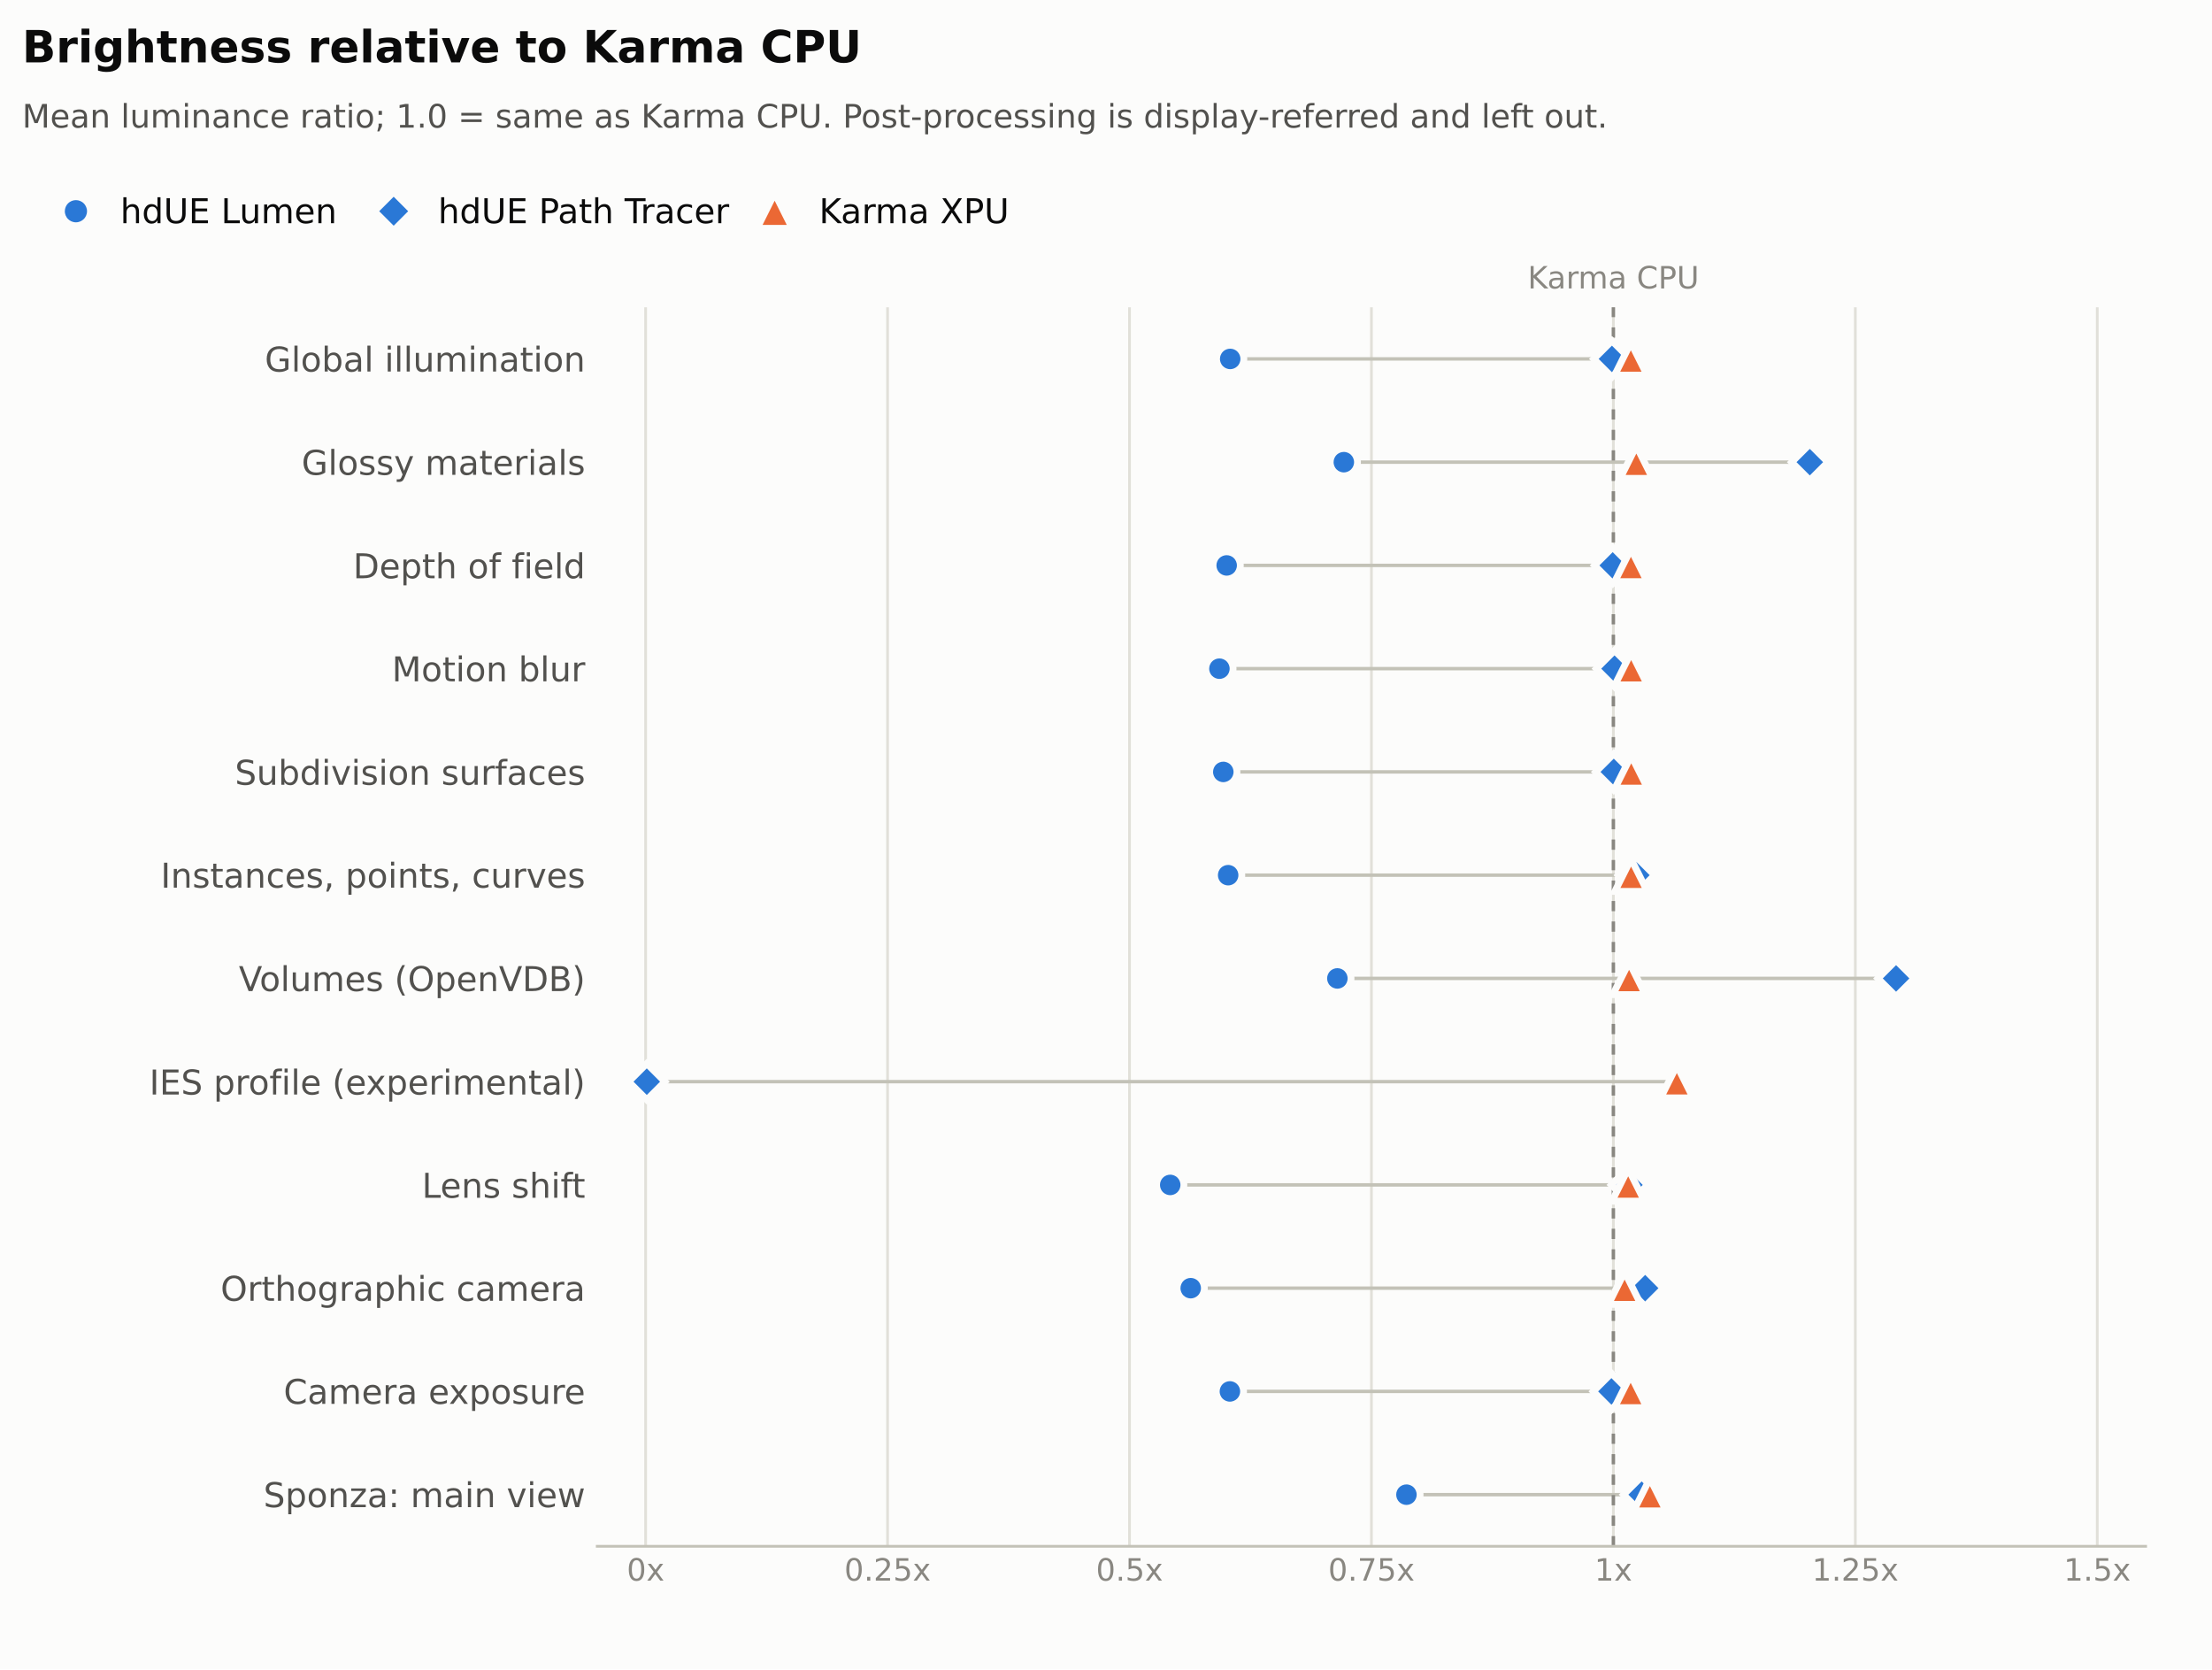
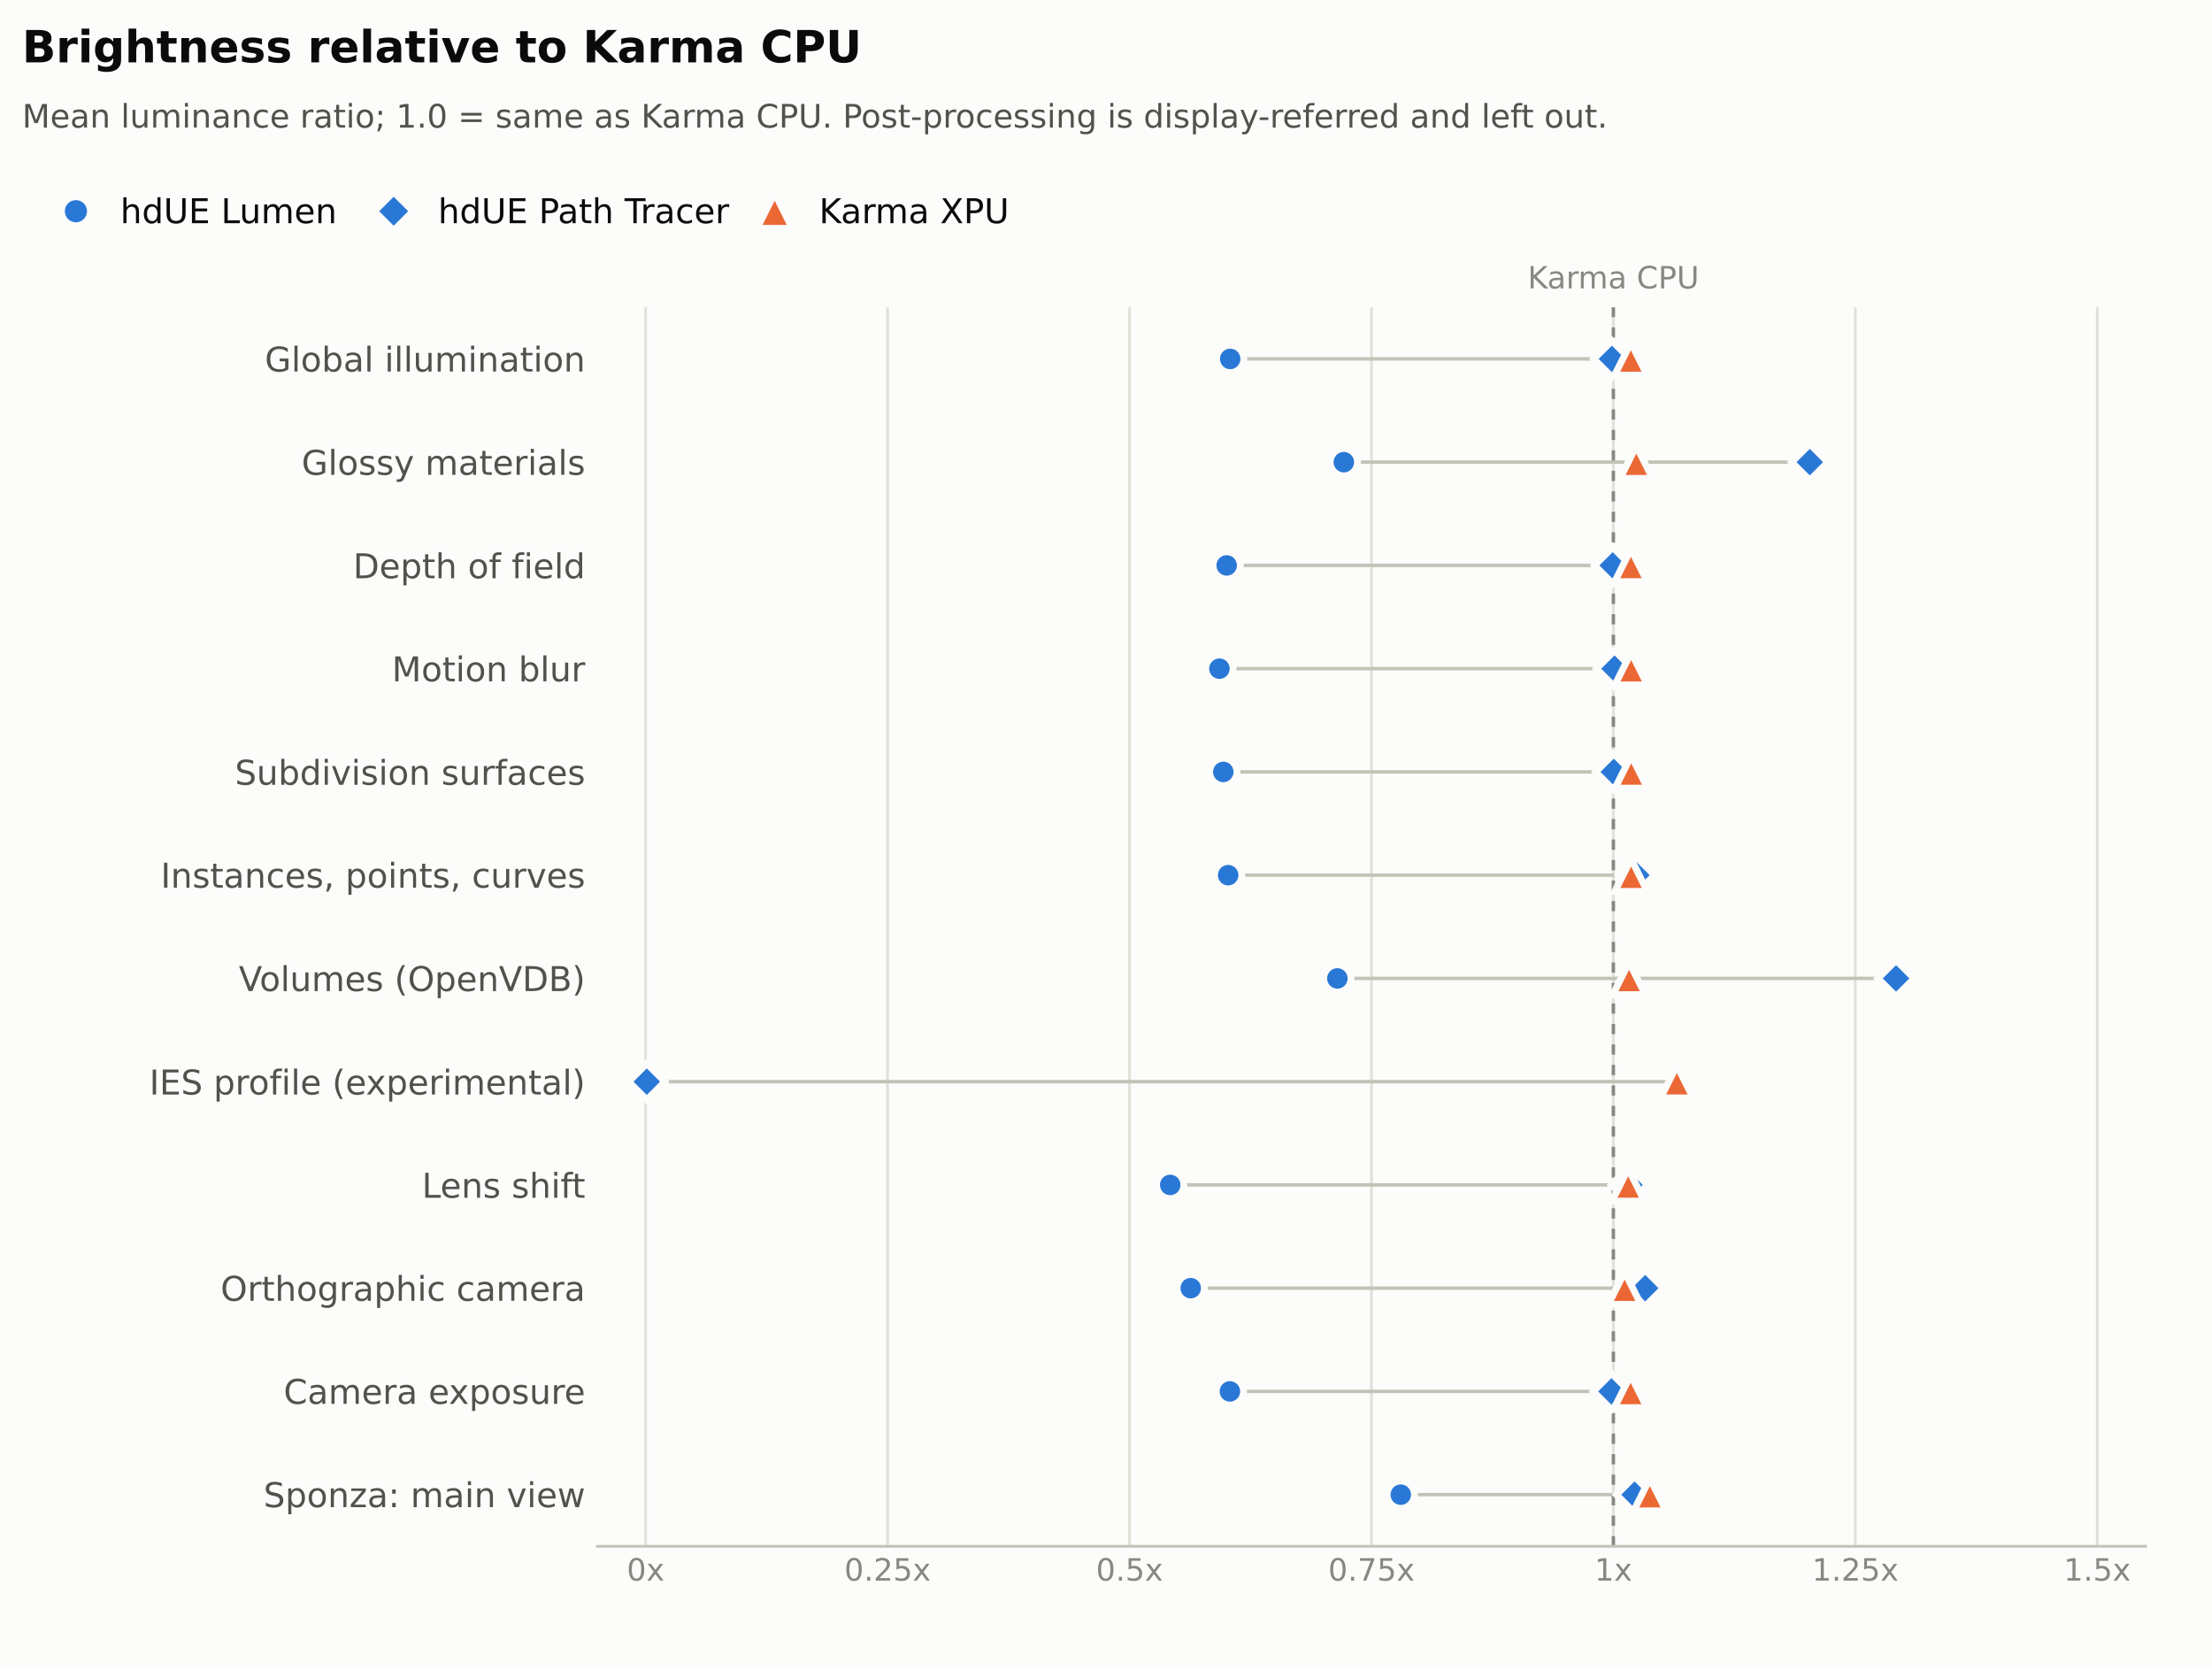
<svg xmlns="http://www.w3.org/2000/svg" xmlns:xlink="http://www.w3.org/1999/xlink" width="648pt" height="488.88pt" viewBox="0 0 648 488.88" version="1.1">
  <defs>
    <style type="text/css">*{stroke-linejoin: round; stroke-linecap: butt}</style>
  </defs>
  <g id="figure_1">
    <g id="patch_1">
      <path d="M 0 488.88  L 648 488.88  L 648 0  L 0 0  z " style="fill: #fcfcfb" />
    </g>
    <g id="axes_1">
      <g id="patch_2">
        <path d="M 174.96 452.88  L 628.56 452.88  L 628.56 90  L 174.96 90  z " style="fill: #fcfcfb" />
      </g>
      <g id="matplotlib.axis_1">
        <g id="xtick_1">
          <g id="line2d_1">
-             <path d="M 189.135 452.88  L 189.135 90  " clip-path="url(#pf537f66316)" style="fill: none; stroke: #e1e0d9; stroke-width: 0.8; stroke-linecap: square" />
+             <path d="M 189.135 452.88  L 189.135 90  " clip-path="url(#p2c2d0dcf4e)" style="fill: none; stroke: #e1e0d9; stroke-width: 0.8; stroke-linecap: square" />
          </g>
          <g id="line2d_2" />
          <g id="text_1">
            <text style="font-size: 9px; font-family: 'Segoe UI', 'DejaVu Sans'; text-anchor: middle; fill: #898781" x="189.135" y="462.932" transform="rotate(-0 189.135 462.9322)">0x</text>
          </g>
        </g>
        <g id="xtick_2">
          <g id="line2d_3">
-             <path d="M 260.01 452.88  L 260.01 90  " clip-path="url(#pf537f66316)" style="fill: none; stroke: #e1e0d9; stroke-width: 0.8; stroke-linecap: square" />
+             <path d="M 260.01 452.88  L 260.01 90  " clip-path="url(#p2c2d0dcf4e)" style="fill: none; stroke: #e1e0d9; stroke-width: 0.8; stroke-linecap: square" />
          </g>
          <g id="line2d_4" />
          <g id="text_2">
            <text style="font-size: 9px; font-family: 'Segoe UI', 'DejaVu Sans'; text-anchor: middle; fill: #898781" x="260.01" y="462.932" transform="rotate(-0 260.01 462.9322)">0.25x</text>
          </g>
        </g>
        <g id="xtick_3">
          <g id="line2d_5">
-             <path d="M 330.885 452.88  L 330.885 90  " clip-path="url(#pf537f66316)" style="fill: none; stroke: #e1e0d9; stroke-width: 0.8; stroke-linecap: square" />
+             <path d="M 330.885 452.88  L 330.885 90  " clip-path="url(#p2c2d0dcf4e)" style="fill: none; stroke: #e1e0d9; stroke-width: 0.8; stroke-linecap: square" />
          </g>
          <g id="line2d_6" />
          <g id="text_3">
            <text style="font-size: 9px; font-family: 'Segoe UI', 'DejaVu Sans'; text-anchor: middle; fill: #898781" x="330.885" y="462.932" transform="rotate(-0 330.885 462.9322)">0.5x</text>
          </g>
        </g>
        <g id="xtick_4">
          <g id="line2d_7">
-             <path d="M 401.76 452.88  L 401.76 90  " clip-path="url(#pf537f66316)" style="fill: none; stroke: #e1e0d9; stroke-width: 0.8; stroke-linecap: square" />
+             <path d="M 401.76 452.88  L 401.76 90  " clip-path="url(#p2c2d0dcf4e)" style="fill: none; stroke: #e1e0d9; stroke-width: 0.8; stroke-linecap: square" />
          </g>
          <g id="line2d_8" />
          <g id="text_4">
            <text style="font-size: 9px; font-family: 'Segoe UI', 'DejaVu Sans'; text-anchor: middle; fill: #898781" x="401.76" y="462.932" transform="rotate(-0 401.76 462.9322)">0.75x</text>
          </g>
        </g>
        <g id="xtick_5">
          <g id="line2d_9">
-             <path d="M 472.635 452.88  L 472.635 90  " clip-path="url(#pf537f66316)" style="fill: none; stroke: #e1e0d9; stroke-width: 0.8; stroke-linecap: square" />
+             <path d="M 472.635 452.88  L 472.635 90  " clip-path="url(#p2c2d0dcf4e)" style="fill: none; stroke: #e1e0d9; stroke-width: 0.8; stroke-linecap: square" />
          </g>
          <g id="line2d_10" />
          <g id="text_5">
            <text style="font-size: 9px; font-family: 'Segoe UI', 'DejaVu Sans'; text-anchor: middle; fill: #898781" x="472.635" y="462.932" transform="rotate(-0 472.635 462.9322)">1x</text>
          </g>
        </g>
        <g id="xtick_6">
          <g id="line2d_11">
-             <path d="M 543.51 452.88  L 543.51 90  " clip-path="url(#pf537f66316)" style="fill: none; stroke: #e1e0d9; stroke-width: 0.8; stroke-linecap: square" />
+             <path d="M 543.51 452.88  L 543.51 90  " clip-path="url(#p2c2d0dcf4e)" style="fill: none; stroke: #e1e0d9; stroke-width: 0.8; stroke-linecap: square" />
          </g>
          <g id="line2d_12" />
          <g id="text_6">
            <text style="font-size: 9px; font-family: 'Segoe UI', 'DejaVu Sans'; text-anchor: middle; fill: #898781" x="543.51" y="462.932" transform="rotate(-0 543.51 462.9322)">1.25x</text>
          </g>
        </g>
        <g id="xtick_7">
          <g id="line2d_13">
-             <path d="M 614.385 452.88  L 614.385 90  " clip-path="url(#pf537f66316)" style="fill: none; stroke: #e1e0d9; stroke-width: 0.8; stroke-linecap: square" />
+             <path d="M 614.385 452.88  L 614.385 90  " clip-path="url(#p2c2d0dcf4e)" style="fill: none; stroke: #e1e0d9; stroke-width: 0.8; stroke-linecap: square" />
          </g>
          <g id="line2d_14" />
          <g id="text_7">
            <text style="font-size: 9px; font-family: 'Segoe UI', 'DejaVu Sans'; text-anchor: middle; fill: #898781" x="614.385" y="462.932" transform="rotate(-0 614.385 462.9322)">1.5x</text>
          </g>
        </g>
      </g>
      <g id="matplotlib.axis_2">
        <g id="ytick_1">
          <g id="line2d_15" />
          <g id="text_8">
            <text style="font-size: 10px; font-family: 'Segoe UI', 'DejaVu Sans'; text-anchor: end; fill: #52514e" x="171.46" y="108.822" transform="rotate(-0 171.46 108.8216)">Global illumination</text>
          </g>
        </g>
        <g id="ytick_2">
          <g id="line2d_16" />
          <g id="text_9">
            <text style="font-size: 10px; font-family: 'Segoe UI', 'DejaVu Sans'; text-anchor: end; fill: #52514e" x="171.46" y="139.062" transform="rotate(-0 171.46 139.0616)">Glossy materials</text>
          </g>
        </g>
        <g id="ytick_3">
          <g id="line2d_17" />
          <g id="text_10">
            <text style="font-size: 10px; font-family: 'Segoe UI', 'DejaVu Sans'; text-anchor: end; fill: #52514e" x="171.46" y="169.355" transform="rotate(-0 171.46 169.3547)">Depth of field</text>
          </g>
        </g>
        <g id="ytick_4">
          <g id="line2d_18" />
          <g id="text_11">
            <text style="font-size: 10px; font-family: 'Segoe UI', 'DejaVu Sans'; text-anchor: end; fill: #52514e" x="171.46" y="199.542" transform="rotate(-0 171.46 199.5416)">Motion blur</text>
          </g>
        </g>
        <g id="ytick_5">
          <g id="line2d_19" />
          <g id="text_12">
            <text style="font-size: 10px; font-family: 'Segoe UI', 'DejaVu Sans'; text-anchor: end; fill: #52514e" x="171.46" y="229.835" transform="rotate(-0 171.46 229.8347)">Subdivision surfaces</text>
          </g>
        </g>
        <g id="ytick_6">
          <g id="line2d_20" />
          <g id="text_13">
            <text style="font-size: 10px; font-family: 'Segoe UI', 'DejaVu Sans'; text-anchor: end; fill: #52514e" x="171.46" y="259.975" transform="rotate(-0 171.46 259.9747)">Instances, points, curves</text>
          </g>
        </g>
        <g id="ytick_7">
          <g id="line2d_21" />
          <g id="text_14">
            <text style="font-size: 10px; font-family: 'Segoe UI', 'DejaVu Sans'; text-anchor: end; fill: #52514e" x="171.46" y="290.262" transform="rotate(-0 171.46 290.2616)">Volumes (OpenVDB)</text>
          </g>
        </g>
        <g id="ytick_8">
          <g id="line2d_22" />
          <g id="text_15">
            <text style="font-size: 10px; font-family: 'Segoe UI', 'DejaVu Sans'; text-anchor: end; fill: #52514e" x="171.46" y="320.555" transform="rotate(-0 171.46 320.5547)">IES profile (experimental)</text>
          </g>
        </g>
        <g id="ytick_9">
          <g id="line2d_23" />
          <g id="text_16">
            <text style="font-size: 10px; font-family: 'Segoe UI', 'DejaVu Sans'; text-anchor: end; fill: #52514e" x="171.46" y="350.795" transform="rotate(-0 171.46 350.7947)">Lens shift</text>
          </g>
        </g>
        <g id="ytick_10">
          <g id="line2d_24" />
          <g id="text_17">
            <text style="font-size: 10px; font-family: 'Segoe UI', 'DejaVu Sans'; text-anchor: end; fill: #52514e" x="171.46" y="380.982" transform="rotate(-0 171.46 380.9816)">Orthographic camera</text>
          </g>
        </g>
        <g id="ytick_11">
          <g id="line2d_25" />
          <g id="text_18">
            <text style="font-size: 10px; font-family: 'Segoe UI', 'DejaVu Sans'; text-anchor: end; fill: #52514e" x="171.46" y="411.16" transform="rotate(-0 171.46 411.1601)">Camera exposure</text>
          </g>
        </g>
        <g id="ytick_12">
          <g id="line2d_26" />
          <g id="text_19">
            <text style="font-size: 10px; font-family: 'Segoe UI', 'DejaVu Sans'; text-anchor: end; fill: #52514e" x="171.46" y="441.415" transform="rotate(-0 171.46 441.4147)">Sponza: main view</text>
          </g>
        </g>
      </g>
      <g id="line2d_27">
-         <path d="M 360.383 105.12  L 477.759 105.12  " clip-path="url(#pf537f66316)" style="fill: none; stroke: #c3c2b7; stroke-linecap: square" />
+         <path d="M 360.383 105.12  L 477.759 105.12  " clip-path="url(#p2c2d0dcf4e)" style="fill: none; stroke: #c3c2b7; stroke-linecap: square" />
      </g>
      <g id="line2d_28">
-         <path d="M 393.671 135.36  L 530.176 135.36  " clip-path="url(#pf537f66316)" style="fill: none; stroke: #c3c2b7; stroke-linecap: square" />
+         <path d="M 393.671 135.36  L 530.176 135.36  " clip-path="url(#p2c2d0dcf4e)" style="fill: none; stroke: #c3c2b7; stroke-linecap: square" />
      </g>
      <g id="line2d_29">
-         <path d="M 359.349 165.6  L 477.783 165.6  " clip-path="url(#pf537f66316)" style="fill: none; stroke: #c3c2b7; stroke-linecap: square" />
+         <path d="M 359.349 165.6  L 477.783 165.6  " clip-path="url(#p2c2d0dcf4e)" style="fill: none; stroke: #c3c2b7; stroke-linecap: square" />
      </g>
      <g id="line2d_30">
-         <path d="M 357.225 195.84  L 477.847 195.84  " clip-path="url(#pf537f66316)" style="fill: none; stroke: #c3c2b7; stroke-linecap: square" />
+         <path d="M 357.225 195.84  L 477.847 195.84  " clip-path="url(#p2c2d0dcf4e)" style="fill: none; stroke: #c3c2b7; stroke-linecap: square" />
      </g>
      <g id="line2d_31">
-         <path d="M 358.362 226.08  L 477.873 226.08  " clip-path="url(#pf537f66316)" style="fill: none; stroke: #c3c2b7; stroke-linecap: square" />
+         <path d="M 358.362 226.08  L 477.873 226.08  " clip-path="url(#p2c2d0dcf4e)" style="fill: none; stroke: #c3c2b7; stroke-linecap: square" />
      </g>
      <g id="line2d_32">
-         <path d="M 359.783 256.32  L 479.368 256.32  " clip-path="url(#pf537f66316)" style="fill: none; stroke: #c3c2b7; stroke-linecap: square" />
+         <path d="M 359.783 256.32  L 479.368 256.32  " clip-path="url(#p2c2d0dcf4e)" style="fill: none; stroke: #c3c2b7; stroke-linecap: square" />
      </g>
      <g id="line2d_33">
-         <path d="M 391.776 286.56  L 555.449 286.56  " clip-path="url(#pf537f66316)" style="fill: none; stroke: #c3c2b7; stroke-linecap: square" />
+         <path d="M 391.776 286.56  L 555.449 286.56  " clip-path="url(#p2c2d0dcf4e)" style="fill: none; stroke: #c3c2b7; stroke-linecap: square" />
      </g>
      <g id="line2d_34">
-         <path d="M 189.237 316.8  L 491.234 316.8  " clip-path="url(#pf537f66316)" style="fill: none; stroke: #c3c2b7; stroke-linecap: square" />
+         <path d="M 189.237 316.8  L 491.234 316.8  " clip-path="url(#p2c2d0dcf4e)" style="fill: none; stroke: #c3c2b7; stroke-linecap: square" />
      </g>
      <g id="line2d_35">
-         <path d="M 342.812 347.04  L 477.338 347.04  " clip-path="url(#pf537f66316)" style="fill: none; stroke: #c3c2b7; stroke-linecap: square" />
+         <path d="M 342.812 347.04  L 477.338 347.04  " clip-path="url(#p2c2d0dcf4e)" style="fill: none; stroke: #c3c2b7; stroke-linecap: square" />
      </g>
      <g id="line2d_36">
-         <path d="M 348.817 377.28  L 481.948 377.28  " clip-path="url(#pf537f66316)" style="fill: none; stroke: #c3c2b7; stroke-linecap: square" />
+         <path d="M 348.817 377.28  L 481.948 377.28  " clip-path="url(#p2c2d0dcf4e)" style="fill: none; stroke: #c3c2b7; stroke-linecap: square" />
      </g>
      <g id="line2d_37">
-         <path d="M 360.294 407.52  L 477.702 407.52  " clip-path="url(#pf537f66316)" style="fill: none; stroke: #c3c2b7; stroke-linecap: square" />
+         <path d="M 360.294 407.52  L 477.702 407.52  " clip-path="url(#p2c2d0dcf4e)" style="fill: none; stroke: #c3c2b7; stroke-linecap: square" />
      </g>
      <g id="line2d_38">
-         <path d="M 412.012 437.76  L 483.333 437.76  " clip-path="url(#pf537f66316)" style="fill: none; stroke: #c3c2b7; stroke-linecap: square" />
+         <path d="M 410.35 437.76  L 483.333 437.76  " clip-path="url(#p2c2d0dcf4e)" style="fill: none; stroke: #c3c2b7; stroke-linecap: square" />
      </g>
      <g id="line2d_39">
-         <path d="M 472.635 452.88  L 472.635 90  " clip-path="url(#pf537f66316)" style="fill: none; stroke-dasharray: 3,3; stroke-dashoffset: 0; stroke: #898781" />
+         <path d="M 472.635 452.88  L 472.635 90  " clip-path="url(#p2c2d0dcf4e)" style="fill: none; stroke-dasharray: 3,3; stroke-dashoffset: 0; stroke: #898781" />
      </g>
      <g id="patch_3">
        <path d="M 174.96 452.88  L 628.56 452.88  " style="fill: none; stroke: #c3c2b7; stroke-width: 0.8; stroke-linejoin: miter; stroke-linecap: square" />
      </g>
      <g id="text_20">
        <text style="font-size: 9px; font-family: 'Segoe UI', 'DejaVu Sans'; text-anchor: middle; fill: #898781" x="472.635" y="84.477" transform="rotate(-0 472.635 84.47716)">Karma CPU</text>
      </g>
      <g id="line2d_40">
        <defs>
-           <path id="ma778b18e54" d="M 0 4  C 1.061 4 2.078 3.579 2.828 2.828  C 3.579 2.078 4 1.061 4 0  C 4 -1.061 3.579 -2.078 2.828 -2.828  C 2.078 -3.579 1.061 -4 0 -4  C -1.061 -4 -2.078 -3.579 -2.828 -2.828  C -3.579 -2.078 -4 -1.061 -4 0  C -4 1.061 -3.579 2.078 -2.828 2.828  C -2.078 3.579 -1.061 4 0 4  z " style="stroke: #fcfcfb; stroke-width: 2" />
-         </defs>
-         <g clip-path="url(#pf537f66316)">
-           <use xlink:href="#ma778b18e54" x="360.383" y="105.12" style="fill: #2a78d6; stroke: #fcfcfb; stroke-width: 2" />
+           <path id="mb29a85399e" d="M 0 4  C 1.061 4 2.078 3.579 2.828 2.828  C 3.579 2.078 4 1.061 4 0  C 4 -1.061 3.579 -2.078 2.828 -2.828  C 2.078 -3.579 1.061 -4 0 -4  C -1.061 -4 -2.078 -3.579 -2.828 -2.828  C -3.579 -2.078 -4 -1.061 -4 0  C -4 1.061 -3.579 2.078 -2.828 2.828  C -2.078 3.579 -1.061 4 0 4  z " style="stroke: #fcfcfb; stroke-width: 2" />
+         </defs>
+         <g clip-path="url(#p2c2d0dcf4e)">
+           <use xlink:href="#mb29a85399e" x="360.383" y="105.12" style="fill: #2a78d6; stroke: #fcfcfb; stroke-width: 2" />
        </g>
      </g>
      <g id="line2d_41">
        <defs>
-           <path id="m493844ffbd" d="M 0 5.303  L 5.303 0  L 0 -5.303  L -5.303 0  z " style="stroke: #fcfcfb; stroke-width: 2; stroke-linejoin: miter" />
-         </defs>
-         <g clip-path="url(#pf537f66316)">
-           <use xlink:href="#m493844ffbd" x="472.208" y="105.12" style="fill: #2a78d6; stroke: #fcfcfb; stroke-width: 2; stroke-linejoin: miter" />
+           <path id="mb4a97da43c" d="M 0 5.303  L 5.303 0  L 0 -5.303  L -5.303 0  z " style="stroke: #fcfcfb; stroke-width: 2; stroke-linejoin: miter" />
+         </defs>
+         <g clip-path="url(#p2c2d0dcf4e)">
+           <use xlink:href="#mb4a97da43c" x="472.208" y="105.12" style="fill: #2a78d6; stroke: #fcfcfb; stroke-width: 2; stroke-linejoin: miter" />
        </g>
      </g>
      <g id="line2d_42">
        <defs>
-           <path id="m956507c432" d="M 0 -4.75  L -4.75 4.75  L 4.75 4.75  z " style="stroke: #fcfcfb; stroke-width: 2; stroke-linejoin: miter" />
-         </defs>
-         <g clip-path="url(#pf537f66316)">
-           <use xlink:href="#m956507c432" x="477.759" y="105.12" style="fill: #eb6834; stroke: #fcfcfb; stroke-width: 2; stroke-linejoin: miter" />
+           <path id="meb26af2ec9" d="M 0 -4.75  L -4.75 4.75  L 4.75 4.75  z " style="stroke: #fcfcfb; stroke-width: 2; stroke-linejoin: miter" />
+         </defs>
+         <g clip-path="url(#p2c2d0dcf4e)">
+           <use xlink:href="#meb26af2ec9" x="477.759" y="105.12" style="fill: #eb6834; stroke: #fcfcfb; stroke-width: 2; stroke-linejoin: miter" />
        </g>
      </g>
      <g id="line2d_43">
-         <g clip-path="url(#pf537f66316)">
-           <use xlink:href="#ma778b18e54" x="393.671" y="135.36" style="fill: #2a78d6; stroke: #fcfcfb; stroke-width: 2" />
+         <g clip-path="url(#p2c2d0dcf4e)">
+           <use xlink:href="#mb29a85399e" x="393.671" y="135.36" style="fill: #2a78d6; stroke: #fcfcfb; stroke-width: 2" />
        </g>
      </g>
      <g id="line2d_44">
-         <g clip-path="url(#pf537f66316)">
-           <use xlink:href="#m493844ffbd" x="530.176" y="135.36" style="fill: #2a78d6; stroke: #fcfcfb; stroke-width: 2; stroke-linejoin: miter" />
+         <g clip-path="url(#p2c2d0dcf4e)">
+           <use xlink:href="#mb4a97da43c" x="530.176" y="135.36" style="fill: #2a78d6; stroke: #fcfcfb; stroke-width: 2; stroke-linejoin: miter" />
        </g>
      </g>
      <g id="line2d_45">
-         <g clip-path="url(#pf537f66316)">
-           <use xlink:href="#m956507c432" x="479.362" y="135.36" style="fill: #eb6834; stroke: #fcfcfb; stroke-width: 2; stroke-linejoin: miter" />
+         <g clip-path="url(#p2c2d0dcf4e)">
+           <use xlink:href="#meb26af2ec9" x="479.362" y="135.36" style="fill: #eb6834; stroke: #fcfcfb; stroke-width: 2; stroke-linejoin: miter" />
        </g>
      </g>
      <g id="line2d_46">
-         <g clip-path="url(#pf537f66316)">
-           <use xlink:href="#ma778b18e54" x="359.349" y="165.6" style="fill: #2a78d6; stroke: #fcfcfb; stroke-width: 2" />
+         <g clip-path="url(#p2c2d0dcf4e)">
+           <use xlink:href="#mb29a85399e" x="359.349" y="165.6" style="fill: #2a78d6; stroke: #fcfcfb; stroke-width: 2" />
        </g>
      </g>
      <g id="line2d_47">
-         <g clip-path="url(#pf537f66316)">
-           <use xlink:href="#m493844ffbd" x="472.432" y="165.6" style="fill: #2a78d6; stroke: #fcfcfb; stroke-width: 2; stroke-linejoin: miter" />
+         <g clip-path="url(#p2c2d0dcf4e)">
+           <use xlink:href="#mb4a97da43c" x="472.432" y="165.6" style="fill: #2a78d6; stroke: #fcfcfb; stroke-width: 2; stroke-linejoin: miter" />
        </g>
      </g>
      <g id="line2d_48">
-         <g clip-path="url(#pf537f66316)">
-           <use xlink:href="#m956507c432" x="477.783" y="165.6" style="fill: #eb6834; stroke: #fcfcfb; stroke-width: 2; stroke-linejoin: miter" />
+         <g clip-path="url(#p2c2d0dcf4e)">
+           <use xlink:href="#meb26af2ec9" x="477.783" y="165.6" style="fill: #eb6834; stroke: #fcfcfb; stroke-width: 2; stroke-linejoin: miter" />
        </g>
      </g>
      <g id="line2d_49">
-         <g clip-path="url(#pf537f66316)">
-           <use xlink:href="#ma778b18e54" x="357.225" y="195.84" style="fill: #2a78d6; stroke: #fcfcfb; stroke-width: 2" />
+         <g clip-path="url(#p2c2d0dcf4e)">
+           <use xlink:href="#mb29a85399e" x="357.225" y="195.84" style="fill: #2a78d6; stroke: #fcfcfb; stroke-width: 2" />
        </g>
      </g>
      <g id="line2d_50">
-         <g clip-path="url(#pf537f66316)">
-           <use xlink:href="#m493844ffbd" x="472.97" y="195.84" style="fill: #2a78d6; stroke: #fcfcfb; stroke-width: 2; stroke-linejoin: miter" />
+         <g clip-path="url(#p2c2d0dcf4e)">
+           <use xlink:href="#mb4a97da43c" x="472.97" y="195.84" style="fill: #2a78d6; stroke: #fcfcfb; stroke-width: 2; stroke-linejoin: miter" />
        </g>
      </g>
      <g id="line2d_51">
-         <g clip-path="url(#pf537f66316)">
-           <use xlink:href="#m956507c432" x="477.847" y="195.84" style="fill: #eb6834; stroke: #fcfcfb; stroke-width: 2; stroke-linejoin: miter" />
+         <g clip-path="url(#p2c2d0dcf4e)">
+           <use xlink:href="#meb26af2ec9" x="477.847" y="195.84" style="fill: #eb6834; stroke: #fcfcfb; stroke-width: 2; stroke-linejoin: miter" />
        </g>
      </g>
      <g id="line2d_52">
-         <g clip-path="url(#pf537f66316)">
-           <use xlink:href="#ma778b18e54" x="358.362" y="226.08" style="fill: #2a78d6; stroke: #fcfcfb; stroke-width: 2" />
+         <g clip-path="url(#p2c2d0dcf4e)">
+           <use xlink:href="#mb29a85399e" x="358.362" y="226.08" style="fill: #2a78d6; stroke: #fcfcfb; stroke-width: 2" />
        </g>
      </g>
      <g id="line2d_53">
-         <g clip-path="url(#pf537f66316)">
-           <use xlink:href="#m493844ffbd" x="472.753" y="226.08" style="fill: #2a78d6; stroke: #fcfcfb; stroke-width: 2; stroke-linejoin: miter" />
+         <g clip-path="url(#p2c2d0dcf4e)">
+           <use xlink:href="#mb4a97da43c" x="472.753" y="226.08" style="fill: #2a78d6; stroke: #fcfcfb; stroke-width: 2; stroke-linejoin: miter" />
        </g>
      </g>
      <g id="line2d_54">
-         <g clip-path="url(#pf537f66316)">
-           <use xlink:href="#m956507c432" x="477.873" y="226.08" style="fill: #eb6834; stroke: #fcfcfb; stroke-width: 2; stroke-linejoin: miter" />
+         <g clip-path="url(#p2c2d0dcf4e)">
+           <use xlink:href="#meb26af2ec9" x="477.873" y="226.08" style="fill: #eb6834; stroke: #fcfcfb; stroke-width: 2; stroke-linejoin: miter" />
        </g>
      </g>
      <g id="line2d_55">
-         <g clip-path="url(#pf537f66316)">
-           <use xlink:href="#ma778b18e54" x="359.783" y="256.32" style="fill: #2a78d6; stroke: #fcfcfb; stroke-width: 2" />
+         <g clip-path="url(#p2c2d0dcf4e)">
+           <use xlink:href="#mb29a85399e" x="359.783" y="256.32" style="fill: #2a78d6; stroke: #fcfcfb; stroke-width: 2" />
        </g>
      </g>
      <g id="line2d_56">
-         <g clip-path="url(#pf537f66316)">
-           <use xlink:href="#m493844ffbd" x="479.368" y="256.32" style="fill: #2a78d6; stroke: #fcfcfb; stroke-width: 2; stroke-linejoin: miter" />
+         <g clip-path="url(#p2c2d0dcf4e)">
+           <use xlink:href="#mb4a97da43c" x="479.368" y="256.32" style="fill: #2a78d6; stroke: #fcfcfb; stroke-width: 2; stroke-linejoin: miter" />
        </g>
      </g>
      <g id="line2d_57">
-         <g clip-path="url(#pf537f66316)">
-           <use xlink:href="#m956507c432" x="477.823" y="256.32" style="fill: #eb6834; stroke: #fcfcfb; stroke-width: 2; stroke-linejoin: miter" />
+         <g clip-path="url(#p2c2d0dcf4e)">
+           <use xlink:href="#meb26af2ec9" x="477.823" y="256.32" style="fill: #eb6834; stroke: #fcfcfb; stroke-width: 2; stroke-linejoin: miter" />
        </g>
      </g>
      <g id="line2d_58">
-         <g clip-path="url(#pf537f66316)">
-           <use xlink:href="#ma778b18e54" x="391.776" y="286.56" style="fill: #2a78d6; stroke: #fcfcfb; stroke-width: 2" />
+         <g clip-path="url(#p2c2d0dcf4e)">
+           <use xlink:href="#mb29a85399e" x="391.776" y="286.56" style="fill: #2a78d6; stroke: #fcfcfb; stroke-width: 2" />
        </g>
      </g>
      <g id="line2d_59">
-         <g clip-path="url(#pf537f66316)">
-           <use xlink:href="#m493844ffbd" x="555.449" y="286.56" style="fill: #2a78d6; stroke: #fcfcfb; stroke-width: 2; stroke-linejoin: miter" />
+         <g clip-path="url(#p2c2d0dcf4e)">
+           <use xlink:href="#mb4a97da43c" x="555.449" y="286.56" style="fill: #2a78d6; stroke: #fcfcfb; stroke-width: 2; stroke-linejoin: miter" />
        </g>
      </g>
      <g id="line2d_60">
-         <g clip-path="url(#pf537f66316)">
-           <use xlink:href="#m956507c432" x="477.238" y="286.56" style="fill: #eb6834; stroke: #fcfcfb; stroke-width: 2; stroke-linejoin: miter" />
+         <g clip-path="url(#p2c2d0dcf4e)">
+           <use xlink:href="#meb26af2ec9" x="477.238" y="286.56" style="fill: #eb6834; stroke: #fcfcfb; stroke-width: 2; stroke-linejoin: miter" />
        </g>
      </g>
      <g id="line2d_61">
-         <g clip-path="url(#pf537f66316)">
-           <use xlink:href="#ma778b18e54" x="189.237" y="316.8" style="fill: #2a78d6; stroke: #fcfcfb; stroke-width: 2" />
+         <g clip-path="url(#p2c2d0dcf4e)">
+           <use xlink:href="#mb29a85399e" x="189.237" y="316.8" style="fill: #2a78d6; stroke: #fcfcfb; stroke-width: 2" />
        </g>
      </g>
      <g id="line2d_62">
-         <g clip-path="url(#pf537f66316)">
-           <use xlink:href="#m493844ffbd" x="189.474" y="316.8" style="fill: #2a78d6; stroke: #fcfcfb; stroke-width: 2; stroke-linejoin: miter" />
+         <g clip-path="url(#p2c2d0dcf4e)">
+           <use xlink:href="#mb4a97da43c" x="189.474" y="316.8" style="fill: #2a78d6; stroke: #fcfcfb; stroke-width: 2; stroke-linejoin: miter" />
        </g>
      </g>
      <g id="line2d_63">
-         <g clip-path="url(#pf537f66316)">
-           <use xlink:href="#m956507c432" x="491.234" y="316.8" style="fill: #eb6834; stroke: #fcfcfb; stroke-width: 2; stroke-linejoin: miter" />
+         <g clip-path="url(#p2c2d0dcf4e)">
+           <use xlink:href="#meb26af2ec9" x="491.234" y="316.8" style="fill: #eb6834; stroke: #fcfcfb; stroke-width: 2; stroke-linejoin: miter" />
        </g>
      </g>
      <g id="line2d_64">
-         <g clip-path="url(#pf537f66316)">
-           <use xlink:href="#ma778b18e54" x="342.812" y="347.04" style="fill: #2a78d6; stroke: #fcfcfb; stroke-width: 2" />
+         <g clip-path="url(#p2c2d0dcf4e)">
+           <use xlink:href="#mb29a85399e" x="342.812" y="347.04" style="fill: #2a78d6; stroke: #fcfcfb; stroke-width: 2" />
        </g>
      </g>
      <g id="line2d_65">
-         <g clip-path="url(#pf537f66316)">
-           <use xlink:href="#m493844ffbd" x="477.338" y="347.04" style="fill: #2a78d6; stroke: #fcfcfb; stroke-width: 2; stroke-linejoin: miter" />
+         <g clip-path="url(#p2c2d0dcf4e)">
+           <use xlink:href="#mb4a97da43c" x="477.338" y="347.04" style="fill: #2a78d6; stroke: #fcfcfb; stroke-width: 2; stroke-linejoin: miter" />
        </g>
      </g>
      <g id="line2d_66">
-         <g clip-path="url(#pf537f66316)">
-           <use xlink:href="#m956507c432" x="476.979" y="347.04" style="fill: #eb6834; stroke: #fcfcfb; stroke-width: 2; stroke-linejoin: miter" />
+         <g clip-path="url(#p2c2d0dcf4e)">
+           <use xlink:href="#meb26af2ec9" x="476.979" y="347.04" style="fill: #eb6834; stroke: #fcfcfb; stroke-width: 2; stroke-linejoin: miter" />
        </g>
      </g>
      <g id="line2d_67">
-         <g clip-path="url(#pf537f66316)">
-           <use xlink:href="#ma778b18e54" x="348.817" y="377.28" style="fill: #2a78d6; stroke: #fcfcfb; stroke-width: 2" />
+         <g clip-path="url(#p2c2d0dcf4e)">
+           <use xlink:href="#mb29a85399e" x="348.817" y="377.28" style="fill: #2a78d6; stroke: #fcfcfb; stroke-width: 2" />
        </g>
      </g>
      <g id="line2d_68">
-         <g clip-path="url(#pf537f66316)">
-           <use xlink:href="#m493844ffbd" x="481.948" y="377.28" style="fill: #2a78d6; stroke: #fcfcfb; stroke-width: 2; stroke-linejoin: miter" />
+         <g clip-path="url(#p2c2d0dcf4e)">
+           <use xlink:href="#mb4a97da43c" x="481.948" y="377.28" style="fill: #2a78d6; stroke: #fcfcfb; stroke-width: 2; stroke-linejoin: miter" />
        </g>
      </g>
      <g id="line2d_69">
-         <g clip-path="url(#pf537f66316)">
-           <use xlink:href="#m956507c432" x="475.931" y="377.28" style="fill: #eb6834; stroke: #fcfcfb; stroke-width: 2; stroke-linejoin: miter" />
+         <g clip-path="url(#p2c2d0dcf4e)">
+           <use xlink:href="#meb26af2ec9" x="475.931" y="377.28" style="fill: #eb6834; stroke: #fcfcfb; stroke-width: 2; stroke-linejoin: miter" />
        </g>
      </g>
      <g id="line2d_70">
-         <g clip-path="url(#pf537f66316)">
-           <use xlink:href="#ma778b18e54" x="360.294" y="407.52" style="fill: #2a78d6; stroke: #fcfcfb; stroke-width: 2" />
+         <g clip-path="url(#p2c2d0dcf4e)">
+           <use xlink:href="#mb29a85399e" x="360.294" y="407.52" style="fill: #2a78d6; stroke: #fcfcfb; stroke-width: 2" />
        </g>
      </g>
      <g id="line2d_71">
-         <g clip-path="url(#pf537f66316)">
-           <use xlink:href="#m493844ffbd" x="472.061" y="407.52" style="fill: #2a78d6; stroke: #fcfcfb; stroke-width: 2; stroke-linejoin: miter" />
+         <g clip-path="url(#p2c2d0dcf4e)">
+           <use xlink:href="#mb4a97da43c" x="472.061" y="407.52" style="fill: #2a78d6; stroke: #fcfcfb; stroke-width: 2; stroke-linejoin: miter" />
        </g>
      </g>
      <g id="line2d_72">
-         <g clip-path="url(#pf537f66316)">
-           <use xlink:href="#m956507c432" x="477.702" y="407.52" style="fill: #eb6834; stroke: #fcfcfb; stroke-width: 2; stroke-linejoin: miter" />
+         <g clip-path="url(#p2c2d0dcf4e)">
+           <use xlink:href="#meb26af2ec9" x="477.702" y="407.52" style="fill: #eb6834; stroke: #fcfcfb; stroke-width: 2; stroke-linejoin: miter" />
        </g>
      </g>
      <g id="line2d_73">
-         <g clip-path="url(#pf537f66316)">
-           <use xlink:href="#ma778b18e54" x="412.012" y="437.76" style="fill: #2a78d6; stroke: #fcfcfb; stroke-width: 2" />
+         <g clip-path="url(#p2c2d0dcf4e)">
+           <use xlink:href="#mb29a85399e" x="410.35" y="437.76" style="fill: #2a78d6; stroke: #fcfcfb; stroke-width: 2" />
        </g>
      </g>
      <g id="line2d_74">
-         <g clip-path="url(#pf537f66316)">
-           <use xlink:href="#m493844ffbd" x="480.922" y="437.76" style="fill: #2a78d6; stroke: #fcfcfb; stroke-width: 2; stroke-linejoin: miter" />
+         <g clip-path="url(#p2c2d0dcf4e)">
+           <use xlink:href="#mb4a97da43c" x="478.835" y="437.76" style="fill: #2a78d6; stroke: #fcfcfb; stroke-width: 2; stroke-linejoin: miter" />
        </g>
      </g>
      <g id="line2d_75">
-         <g clip-path="url(#pf537f66316)">
-           <use xlink:href="#m956507c432" x="483.333" y="437.76" style="fill: #eb6834; stroke: #fcfcfb; stroke-width: 2; stroke-linejoin: miter" />
+         <g clip-path="url(#p2c2d0dcf4e)">
+           <use xlink:href="#meb26af2ec9" x="483.333" y="437.76" style="fill: #eb6834; stroke: #fcfcfb; stroke-width: 2; stroke-linejoin: miter" />
        </g>
      </g>
    </g>
    <g id="text_21">
      <text style="font-weight: 700; font-size: 13px; font-family: 'Segoe UI', 'DejaVu Sans'; text-anchor: start; fill: #0b0b0b" x="6.48" y="18.264" transform="rotate(-0 6.48 18.26406)">Brightness relative to Karma CPU</text>
    </g>
    <g id="text_22">
      <text style="font-size: 9.5px; font-family: 'Segoe UI', 'DejaVu Sans'; text-anchor: start; fill: #52514e" x="6.48" y="37.374" transform="rotate(-0 6.48 37.37391)">Mean luminance ratio; 1.0 = same as Karma CPU. Post-processing is display-referred and left out.</text>
    </g>
    <g id="legend_1">
      <g id="line2d_76">
        <defs>
-           <path id="mb1a6c14412" d="M 0 4  C 1.061 4 2.078 3.579 2.828 2.828  C 3.579 2.078 4 1.061 4 0  C 4 -1.061 3.579 -2.078 2.828 -2.828  C 2.078 -3.579 1.061 -4 0 -4  C -1.061 -4 -2.078 -3.579 -2.828 -2.828  C -3.579 -2.078 -4 -1.061 -4 0  C -4 1.061 -3.579 2.078 -2.828 2.828  C -2.078 3.579 -1.061 4 0 4  z " style="stroke: #fcfcfb; stroke-width: 1.5" />
+           <path id="m442f735ef6" d="M 0 4  C 1.061 4 2.078 3.579 2.828 2.828  C 3.579 2.078 4 1.061 4 0  C 4 -1.061 3.579 -2.078 2.828 -2.828  C 2.078 -3.579 1.061 -4 0 -4  C -1.061 -4 -2.078 -3.579 -2.828 -2.828  C -3.579 -2.078 -4 -1.061 -4 0  C -4 1.061 -3.579 2.078 -2.828 2.828  C -2.078 3.579 -1.061 4 0 4  z " style="stroke: #fcfcfb; stroke-width: 1.5" />
        </defs>
        <g>
-           <use xlink:href="#mb1a6c14412" x="22.24" y="61.863" style="fill: #2a78d6; stroke: #fcfcfb; stroke-width: 1.5" />
+           <use xlink:href="#m442f735ef6" x="22.24" y="61.863" style="fill: #2a78d6; stroke: #fcfcfb; stroke-width: 1.5" />
        </g>
      </g>
      <g id="text_23">
        <text style="font-size: 10px; font-family: 'Segoe UI', 'DejaVu Sans'; text-anchor: start; fill: #0b0b0b" x="35.24" y="65.363" transform="rotate(-0 35.24 65.36312)">hdUE Lumen</text>
      </g>
      <g id="line2d_77">
        <defs>
-           <path id="mb100d79715" d="M 0 5.303  L 5.303 0  L 0 -5.303  L -5.303 0  z " style="stroke: #fcfcfb; stroke-width: 1.5; stroke-linejoin: miter" />
+           <path id="mb19bda8688" d="M 0 5.303  L 5.303 0  L 0 -5.303  L -5.303 0  z " style="stroke: #fcfcfb; stroke-width: 1.5; stroke-linejoin: miter" />
        </defs>
        <g>
-           <use xlink:href="#mb100d79715" x="115.328" y="61.863" style="fill: #2a78d6; stroke: #fcfcfb; stroke-width: 1.5; stroke-linejoin: miter" />
+           <use xlink:href="#mb19bda8688" x="115.328" y="61.863" style="fill: #2a78d6; stroke: #fcfcfb; stroke-width: 1.5; stroke-linejoin: miter" />
        </g>
      </g>
      <g id="text_24">
        <text style="font-size: 10px; font-family: 'Segoe UI', 'DejaVu Sans'; text-anchor: start; fill: #0b0b0b" x="128.327" y="65.363" transform="rotate(-0 128.3275 65.36312)">hdUE Path Tracer</text>
      </g>
      <g id="line2d_78">
        <defs>
-           <path id="mb97dae8f1c" d="M 0 -4.75  L -4.75 4.75  L 4.75 4.75  z " style="stroke: #fcfcfb; stroke-width: 1.5; stroke-linejoin: miter" />
+           <path id="m12fa894ae5" d="M 0 -4.75  L -4.75 4.75  L 4.75 4.75  z " style="stroke: #fcfcfb; stroke-width: 1.5; stroke-linejoin: miter" />
        </defs>
        <g>
-           <use xlink:href="#mb97dae8f1c" x="226.937" y="61.863" style="fill: #eb6834; stroke: #fcfcfb; stroke-width: 1.5; stroke-linejoin: miter" />
+           <use xlink:href="#m12fa894ae5" x="226.937" y="61.863" style="fill: #eb6834; stroke: #fcfcfb; stroke-width: 1.5; stroke-linejoin: miter" />
        </g>
      </g>
      <g id="text_25">
        <text style="font-size: 10px; font-family: 'Segoe UI', 'DejaVu Sans'; text-anchor: start; fill: #0b0b0b" x="239.937" y="65.363" transform="rotate(-0 239.9369 65.36312)">Karma XPU</text>
      </g>
    </g>
  </g>
  <defs>
-     <clipPath id="pf537f66316">
+     <clipPath id="p2c2d0dcf4e">
      <rect x="174.96" y="90" width="453.6" height="362.88" />
    </clipPath>
  </defs>
</svg>
